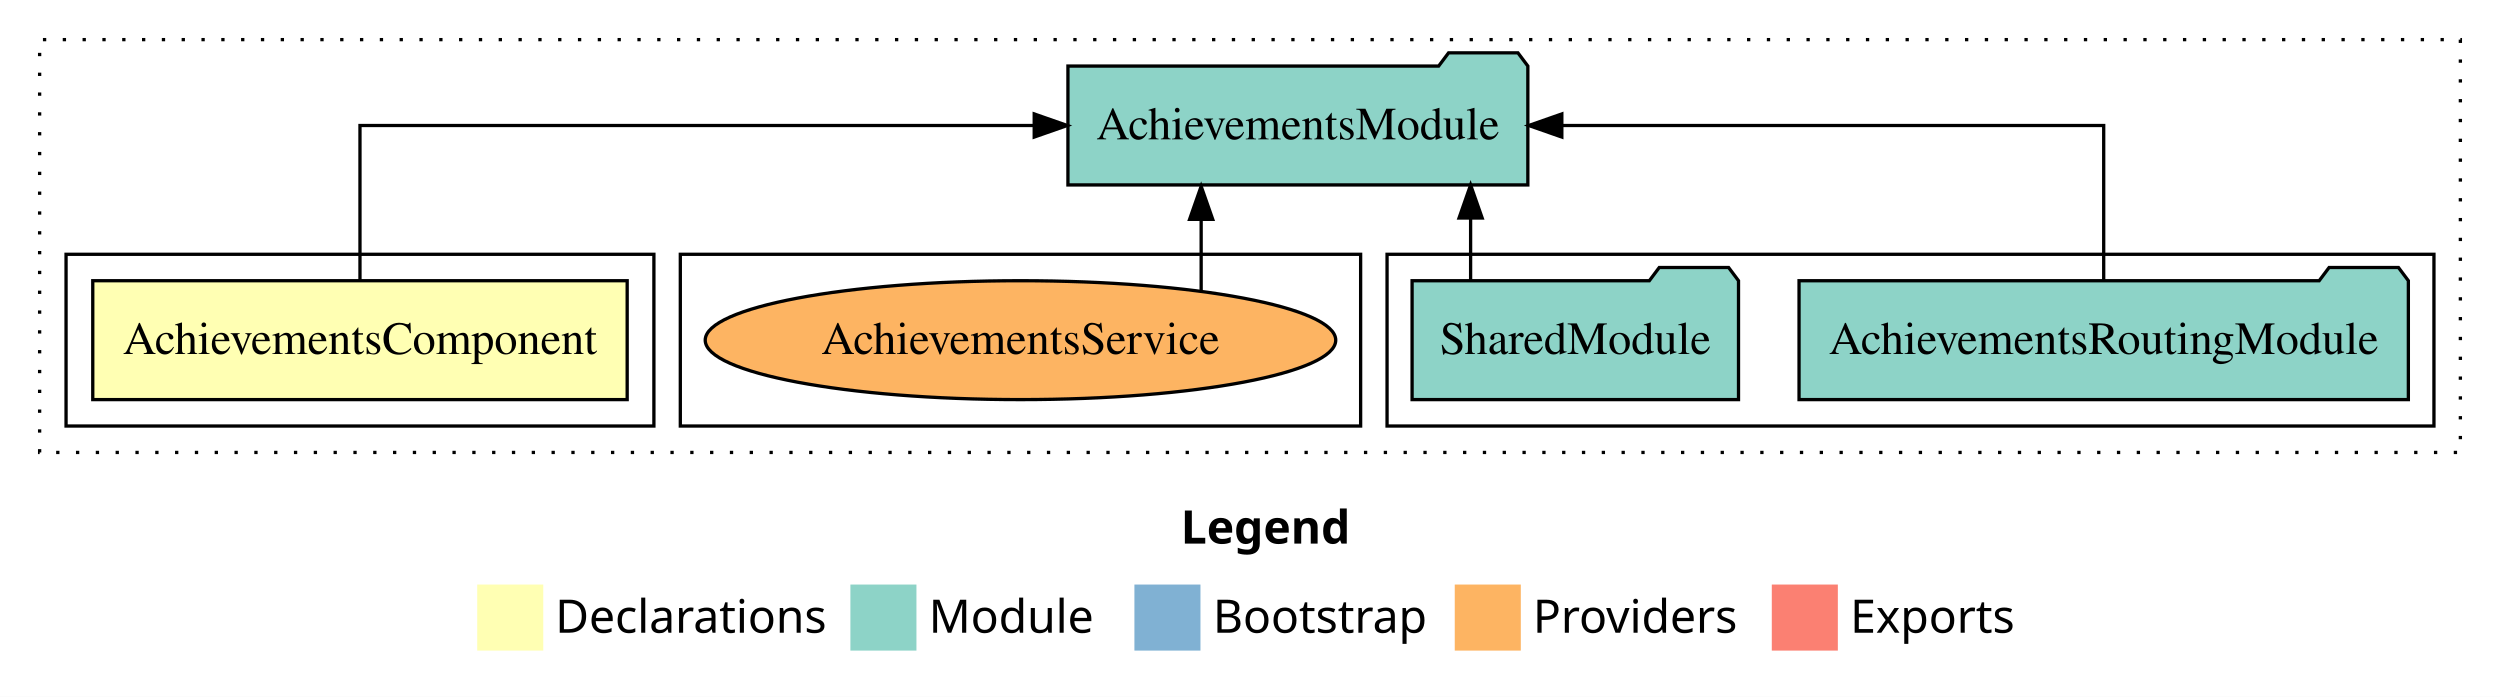
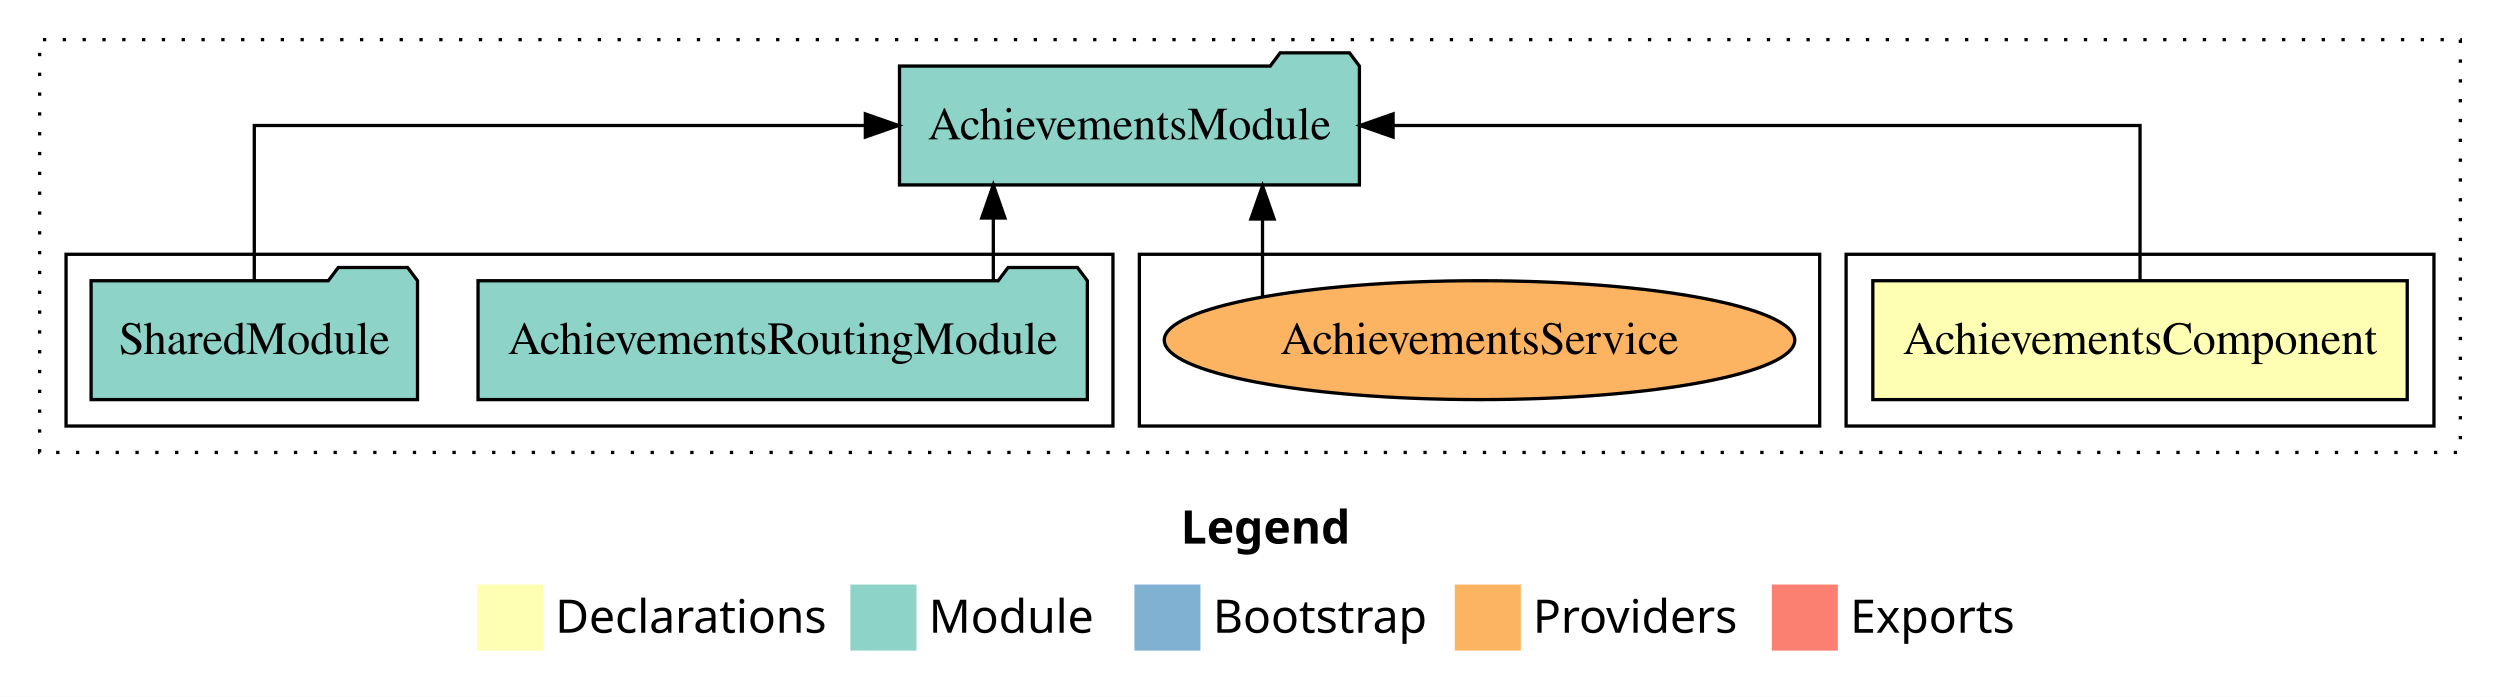
<svg xmlns="http://www.w3.org/2000/svg" width="757pt" height="211pt" viewBox="0.00 0.00 757.00 211.00">
  <g id="graph0" class="graph" transform="scale(1 1) rotate(0) translate(4 207)">
    <polygon fill="white" stroke="transparent" points="-4,4 -4,-207 753,-207 753,4 -4,4" />
    <text text-anchor="start" x="353.51" y="-42.4" font-family="sans-serif" font-weight="bold" font-size="14.00">Legend</text>
    <polygon fill="#ffffb3" stroke="transparent" points="140.5,-10 140.5,-30 160.5,-30 160.5,-10 140.5,-10" />
    <text text-anchor="start" x="164.13" y="-15.4" font-family="sans-serif" font-size="14.00">  Declarations</text>
    <polygon fill="#8dd3c7" stroke="transparent" points="253.5,-10 253.5,-30 273.5,-30 273.5,-10 253.5,-10" />
    <text text-anchor="start" x="277.23" y="-15.4" font-family="sans-serif" font-size="14.00">  Module</text>
    <polygon fill="#80b1d3" stroke="transparent" points="339.5,-10 339.5,-30 359.5,-30 359.5,-10 339.5,-10" />
    <text text-anchor="start" x="363.28" y="-15.4" font-family="sans-serif" font-size="14.00">  Bootstrap</text>
    <polygon fill="#fdb462" stroke="transparent" points="436.5,-10 436.5,-30 456.5,-30 456.5,-10 436.5,-10" />
    <text text-anchor="start" x="460.17" y="-15.4" font-family="sans-serif" font-size="14.00">  Providers</text>
    <polygon fill="#fb8072" stroke="transparent" points="532.5,-10 532.5,-30 552.5,-30 552.5,-10 532.5,-10" />
    <text text-anchor="start" x="556.23" y="-15.4" font-family="sans-serif" font-size="14.00">  Exports</text>
    <g id="clust1" class="cluster">
      <polygon fill="none" stroke="black" stroke-dasharray="1,5" points="8,-70 8,-195 741,-195 741,-70 8,-70" />
    </g>
-     <g id="clust4" class="cluster">
-       <polygon fill="none" stroke="black" points="416,-78 416,-130 733,-130 733,-78 416,-78" />
+     <g id="clust2" class="cluster">
+       <polygon fill="none" stroke="black" points="555,-78 555,-130 733,-130 733,-78 555,-78" />
    </g>
    <g id="clust7" class="cluster">
-       <polygon fill="none" stroke="black" points="202,-78 202,-130 408,-130 408,-78 202,-78" />
+       <polygon fill="none" stroke="black" points="341,-78 341,-130 547,-130 547,-78 341,-78" />
    </g>
-     <g id="clust2" class="cluster">
-       <polygon fill="none" stroke="black" points="16,-78 16,-130 194,-130 194,-78 16,-78" />
+     <g id="clust4" class="cluster">
+       <polygon fill="none" stroke="black" points="16,-78 16,-130 333,-130 333,-78 16,-78" />
    </g>
    <g id="node1" class="node">
-       <polygon fill="#ffffb3" stroke="black" points="185.91,-122 24.09,-122 24.09,-86 185.91,-86 185.91,-122" />
-       <text text-anchor="middle" x="105" y="-99.8" font-family="Times,serif" font-size="14.00">AchievementsComponent</text>
+       <polygon fill="#ffffb3" stroke="black" points="724.91,-122 563.09,-122 563.09,-86 724.91,-86 724.91,-122" />
+       <text text-anchor="middle" x="644" y="-99.8" font-family="Times,serif" font-size="14.00">AchievementsComponent</text>
    </g>
    <g id="node2" class="node">
-       <polygon fill="#8dd3c7" stroke="black" points="458.63,-187 455.63,-191 434.63,-191 431.63,-187 319.37,-187 319.37,-151 458.63,-151 458.63,-187" />
-       <text text-anchor="middle" x="389" y="-164.8" font-family="Times,serif" font-size="14.00">AchievementsModule</text>
+       <polygon fill="#8dd3c7" stroke="black" points="407.63,-187 404.63,-191 383.63,-191 380.63,-187 268.37,-187 268.37,-151 407.63,-151 407.63,-187" />
+       <text text-anchor="middle" x="338" y="-164.8" font-family="Times,serif" font-size="14.00">AchievementsModule</text>
    </g>
    <g id="edge1" class="edge">
-       <path fill="none" stroke="black" d="M105,-122.11C105,-141.34 105,-169 105,-169 105,-169 309.16,-169 309.16,-169" />
-       <polygon fill="black" stroke="black" points="309.16,-172.5 319.16,-169 309.16,-165.5 309.16,-172.5" />
+       <path fill="none" stroke="black" d="M644,-122.11C644,-141.34 644,-169 644,-169 644,-169 417.82,-169 417.82,-169" />
+       <polygon fill="black" stroke="black" points="417.82,-165.5 407.82,-169 417.82,-172.5 417.82,-165.5" />
    </g>
    <g id="node3" class="node">
-       <polygon fill="#8dd3c7" stroke="black" points="725.25,-122 722.25,-126 701.25,-126 698.25,-122 540.75,-122 540.75,-86 725.25,-86 725.25,-122" />
-       <text text-anchor="middle" x="633" y="-99.8" font-family="Times,serif" font-size="14.00">AchievementsRoutingModule</text>
+       <polygon fill="#8dd3c7" stroke="black" points="325.25,-122 322.25,-126 301.25,-126 298.25,-122 140.75,-122 140.75,-86 325.25,-86 325.25,-122" />
+       <text text-anchor="middle" x="233" y="-99.8" font-family="Times,serif" font-size="14.00">AchievementsRoutingModule</text>
    </g>
    <g id="edge2" class="edge">
-       <path fill="none" stroke="black" d="M633,-122.11C633,-141.34 633,-169 633,-169 633,-169 468.92,-169 468.92,-169" />
-       <polygon fill="black" stroke="black" points="468.92,-165.5 458.92,-169 468.92,-172.5 468.92,-165.5" />
+       <path fill="none" stroke="black" d="M296.78,-122.11C296.78,-122.11 296.78,-140.99 296.78,-140.99" />
+       <polygon fill="black" stroke="black" points="293.28,-140.99 296.78,-150.99 300.28,-140.99 293.28,-140.99" />
    </g>
    <g id="node4" class="node">
-       <polygon fill="#8dd3c7" stroke="black" points="522.42,-122 519.42,-126 498.42,-126 495.42,-122 423.58,-122 423.58,-86 522.42,-86 522.42,-122" />
-       <text text-anchor="middle" x="473" y="-99.8" font-family="Times,serif" font-size="14.00">SharedModule</text>
+       <polygon fill="#8dd3c7" stroke="black" points="122.42,-122 119.42,-126 98.42,-126 95.42,-122 23.58,-122 23.58,-86 122.42,-86 122.42,-122" />
+       <text text-anchor="middle" x="73" y="-99.8" font-family="Times,serif" font-size="14.00">SharedModule</text>
    </g>
    <g id="edge3" class="edge">
-       <path fill="none" stroke="black" d="M441.3,-122.11C441.3,-122.11 441.3,-140.99 441.3,-140.99" />
-       <polygon fill="black" stroke="black" points="437.8,-140.99 441.3,-150.99 444.8,-140.99 437.8,-140.99" />
+       <path fill="none" stroke="black" d="M73,-122.11C73,-141.34 73,-169 73,-169 73,-169 258.03,-169 258.03,-169" />
+       <polygon fill="black" stroke="black" points="258.03,-172.5 268.03,-169 258.03,-165.5 258.03,-172.5" />
    </g>
    <g id="node5" class="node">
-       <ellipse fill="#fdb462" stroke="black" cx="305" cy="-104" rx="95.46" ry="18" />
-       <text text-anchor="middle" x="305" y="-99.8" font-family="Times,serif" font-size="14.00">AchievementsService</text>
+       <ellipse fill="#fdb462" stroke="black" cx="444" cy="-104" rx="95.46" ry="18" />
+       <text text-anchor="middle" x="444" y="-99.8" font-family="Times,serif" font-size="14.00">AchievementsService</text>
    </g>
    <g id="edge4" class="edge">
-       <path fill="none" stroke="black" d="M359.71,-118.75C359.71,-118.75 359.71,-140.59 359.71,-140.59" />
-       <polygon fill="black" stroke="black" points="356.21,-140.59 359.71,-150.59 363.21,-140.59 356.21,-140.59" />
+       <path fill="none" stroke="black" d="M378.29,-117.15C378.29,-117.15 378.29,-140.69 378.29,-140.69" />
+       <polygon fill="black" stroke="black" points="374.79,-140.69 378.29,-150.69 381.79,-140.69 374.79,-140.69" />
    </g>
  </g>
</svg>
